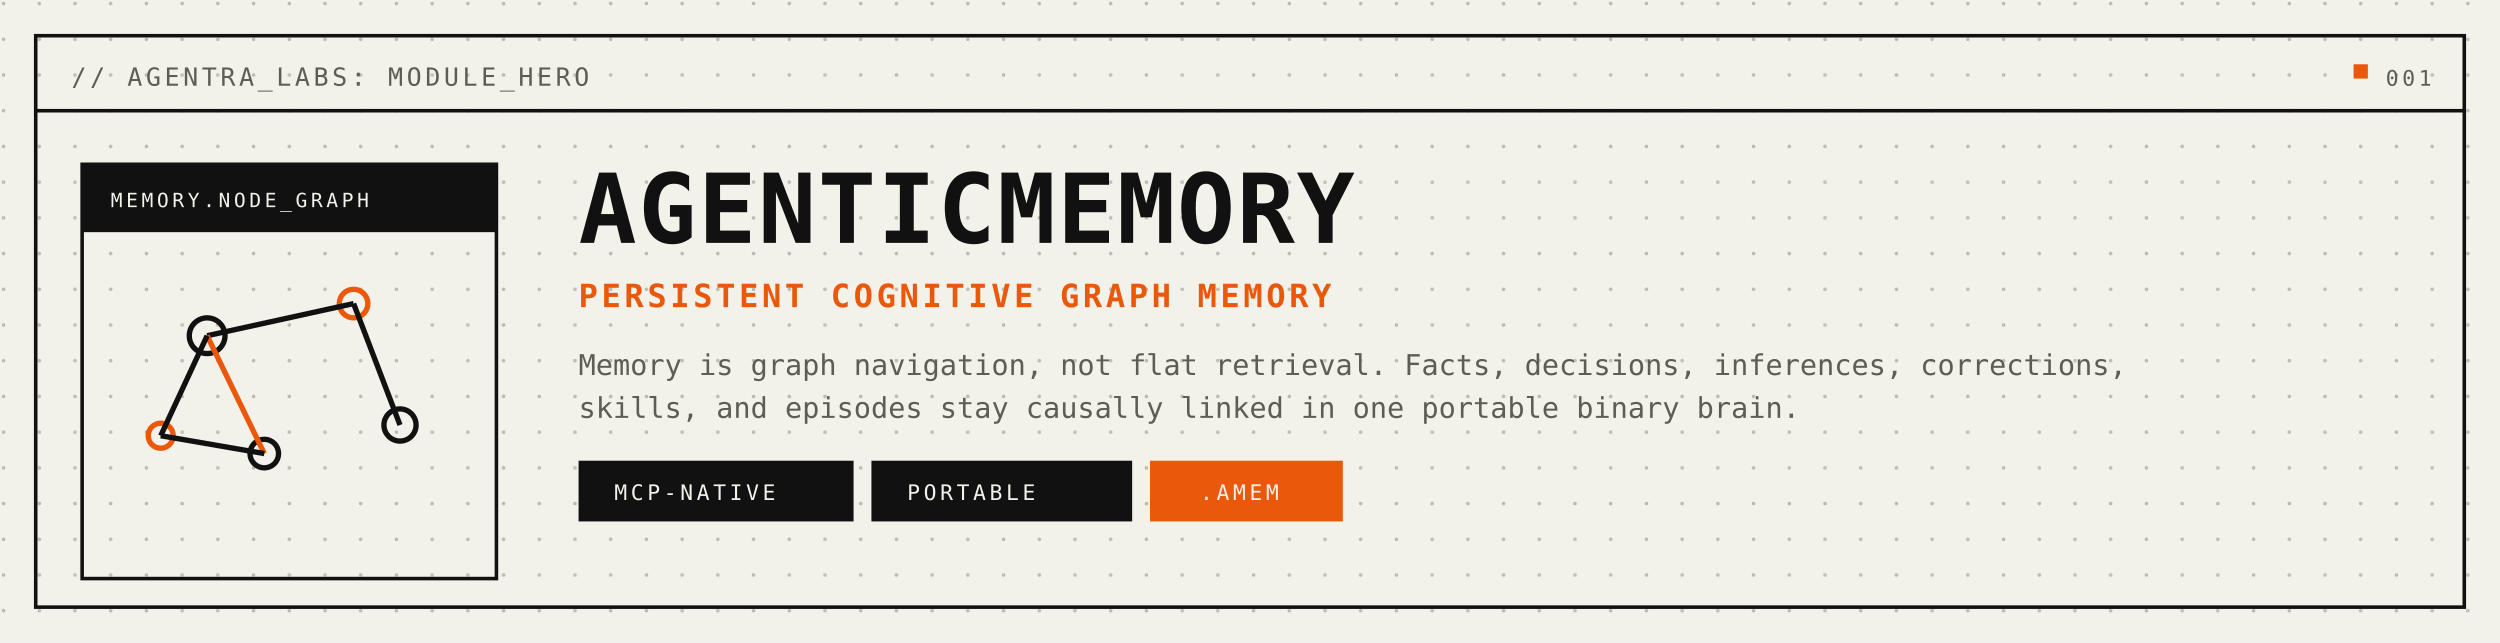
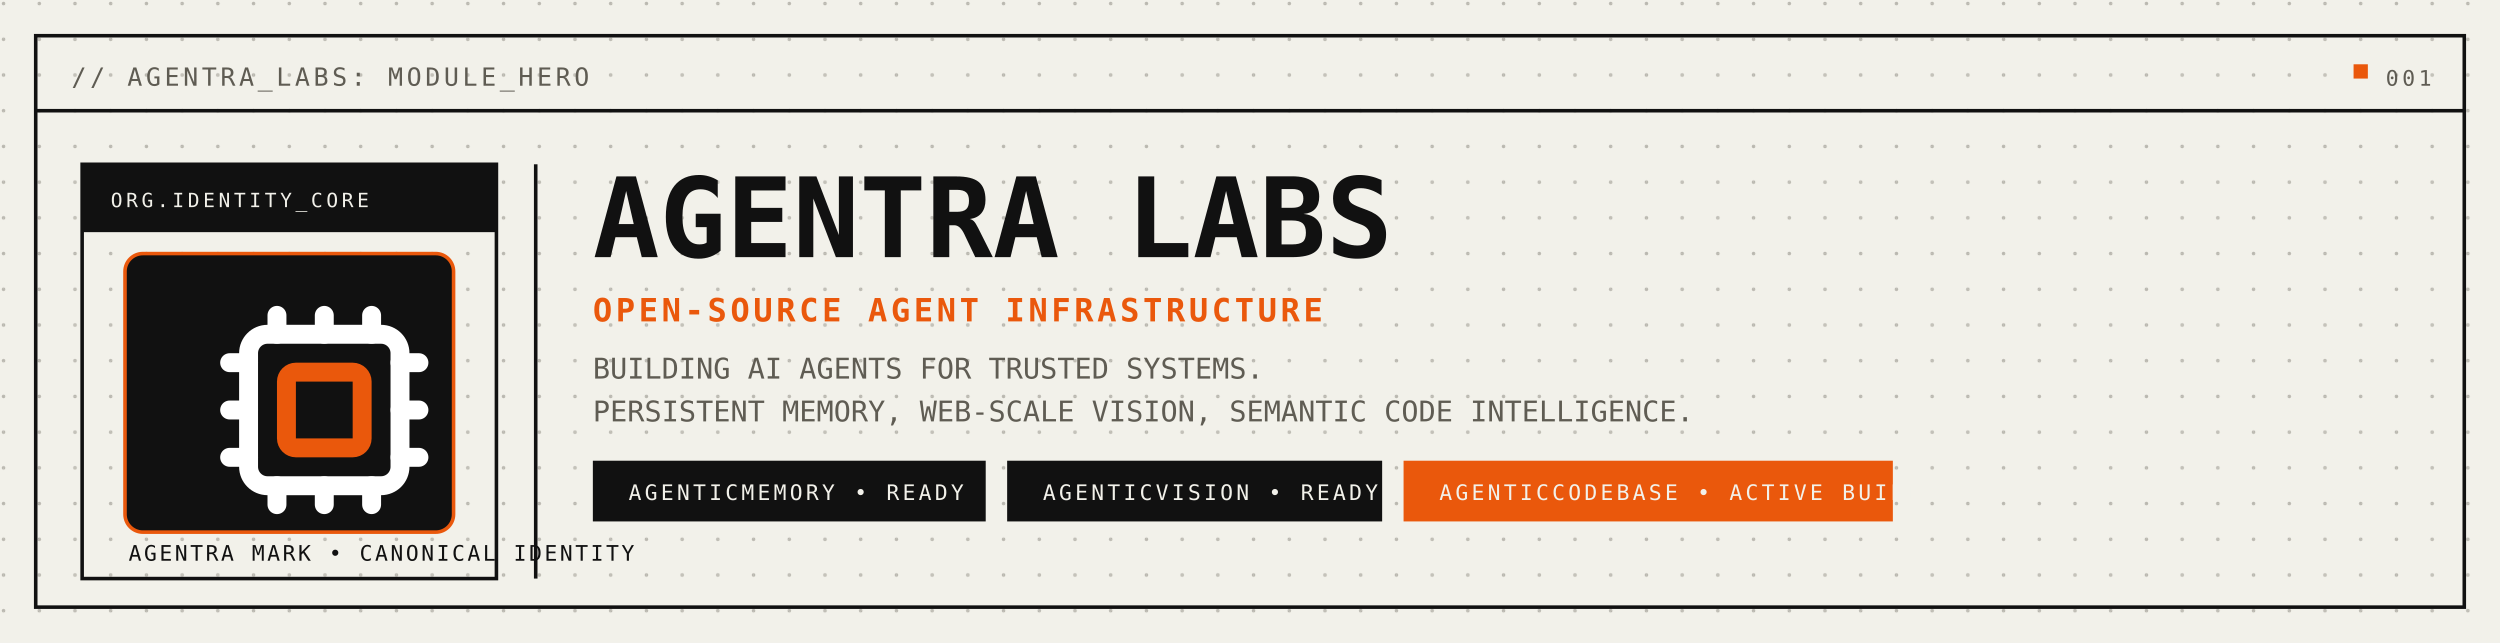
- <svg xmlns="http://www.w3.org/2000/svg" viewBox="0 0 1400 360" role="img" aria-label="AgenticMemory GitHub hero pane">
+ <svg xmlns="http://www.w3.org/2000/svg" viewBox="0 0 1400 360" role="img" aria-label="Agentra Labs GitHub hero pane">
  <defs>
-     <pattern id="grid" width="20" height="20" patternUnits="userSpaceOnUse">
+     <pattern id="orgGrid" width="20" height="20" patternUnits="userSpaceOnUse">
      <circle cx="2" cy="2" r="1" fill="#b8b6ae" />
    </pattern>
  </defs>
  <rect width="1400" height="360" fill="#f2f1ea" />
-   <rect width="1400" height="360" fill="url(#grid)" />
+   <rect width="1400" height="360" fill="url(#orgGrid)" />
  <rect x="20" y="20" width="1360" height="320" fill="none" stroke="#111111" stroke-width="2" />
  <line x1="20" y1="62" x2="1380" y2="62" stroke="#111111" stroke-width="2" />
  <text x="40" y="48" font-family="'JetBrains Mono', monospace" font-size="14" fill="#5f5c53" letter-spacing="2"> // AGENTRA_LABS: MODULE_HERO</text>
  <rect x="1318" y="36" width="8" height="8" fill="#ea580c" />
  <text x="1336" y="48" font-family="'JetBrains Mono', monospace" font-size="12" fill="#5f5c53" letter-spacing="2">001</text>
  <rect x="46" y="92" width="232" height="232" fill="none" stroke="#111111" stroke-width="2" />
  <rect x="46" y="92" width="232" height="38" fill="#111111" />
-   <text x="62" y="116" font-family="'JetBrains Mono', monospace" font-size="11" fill="#f2f1ea" letter-spacing="2">MEMORY.NODE_GRAPH</text>
-   <circle cx="116" cy="188" r="10" fill="none" stroke="#111111" stroke-width="3" />
-   <circle cx="198" cy="170" r="8" fill="none" stroke="#ea580c" stroke-width="3" />
-   <circle cx="224" cy="238" r="9" fill="none" stroke="#111111" stroke-width="3" />
-   <circle cx="148" cy="254" r="8" fill="none" stroke="#111111" stroke-width="3" />
-   <circle cx="90" cy="244" r="7" fill="none" stroke="#ea580c" stroke-width="3" />
-   <line x1="116" y1="188" x2="198" y2="170" stroke="#111111" stroke-width="3" />
-   <line x1="198" y1="170" x2="224" y2="238" stroke="#111111" stroke-width="3" />
-   <line x1="116" y1="188" x2="148" y2="254" stroke="#ea580c" stroke-width="3" />
-   <line x1="90" y1="244" x2="148" y2="254" stroke="#111111" stroke-width="3" />
-   <line x1="116" y1="188" x2="90" y2="244" stroke="#111111" stroke-width="3" />
-   <text x="324" y="136" font-family="'JetBrains Mono', monospace" font-size="54" fill="#111111" font-weight="700" letter-spacing="1">AGENTICMEMORY</text>
-   <text x="324" y="172" font-family="'JetBrains Mono', monospace" font-size="18" fill="#ea580c" font-weight="700" letter-spacing="2">PERSISTENT COGNITIVE GRAPH MEMORY</text>
-   <text x="324" y="210" font-family="'JetBrains Mono', monospace" font-size="16" fill="#5f5c53">
-     Memory is graph navigation, not flat retrieval. Facts, decisions, inferences, corrections,
-   </text>
-   <text x="324" y="234" font-family="'JetBrains Mono', monospace" font-size="16" fill="#5f5c53">
-     skills, and episodes stay causally linked in one portable binary brain.
-   </text>
-   <rect x="324" y="258" width="154" height="34" fill="#111111" />
-   <text x="344" y="280" font-family="'JetBrains Mono', monospace" font-size="12" fill="#f2f1ea" letter-spacing="2">MCP-NATIVE</text>
-   <rect x="488" y="258" width="146" height="34" fill="#111111" />
-   <text x="508" y="280" font-family="'JetBrains Mono', monospace" font-size="12" fill="#f2f1ea" letter-spacing="2">PORTABLE</text>
-   <rect x="644" y="258" width="108" height="34" fill="#ea580c" />
-   <text x="672" y="280" font-family="'JetBrains Mono', monospace" font-size="12" fill="#f2f1ea" letter-spacing="2">.AMEM</text>
+   <text x="62" y="116" font-family="'JetBrains Mono', monospace" font-size="11" fill="#f2f1ea" letter-spacing="2">ORG.IDENTITY_CORE</text>
+   <rect x="70" y="142" width="184" height="156" rx="10" fill="#111111" stroke="#ea580c" stroke-width="2" />
+   <g transform="translate(118 166) scale(5.3)" stroke-linecap="round" stroke-linejoin="round" fill="none">
+     <rect x="0" y="0" width="24" height="24" rx="4" fill="#111111" />
+     <path d="M12 20v2" stroke="#ffffff" stroke-width="2" />
+     <path d="M12 2v2" stroke="#ffffff" stroke-width="2" />
+     <path d="M17 20v2" stroke="#ffffff" stroke-width="2" />
+     <path d="M17 2v2" stroke="#ffffff" stroke-width="2" />
+     <path d="M2 12h2" stroke="#ffffff" stroke-width="2" />
+     <path d="M2 17h2" stroke="#ffffff" stroke-width="2" />
+     <path d="M2 7h2" stroke="#ffffff" stroke-width="2" />
+     <path d="M20 12h2" stroke="#ffffff" stroke-width="2" />
+     <path d="M20 17h2" stroke="#ffffff" stroke-width="2" />
+     <path d="M20 7h2" stroke="#ffffff" stroke-width="2" />
+     <path d="M7 20v2" stroke="#ffffff" stroke-width="2" />
+     <path d="M7 2v2" stroke="#ffffff" stroke-width="2" />
+     <rect x="4" y="4" width="16" height="16" rx="2" stroke="#ffffff" stroke-width="2" />
+     <rect x="8" y="8" width="8" height="8" rx="1" stroke="#ea580c" stroke-width="2" />
+   </g>
+   <text x="72" y="314" font-family="'JetBrains Mono', monospace" font-size="12" fill="#111111" letter-spacing="1.4">AGENTRA MARK • CANONICAL IDENTITY</text>
+   <line x1="300" y1="92" x2="300" y2="324" stroke="#111111" stroke-width="2" />
+   <text x="332" y="144" font-family="'JetBrains Mono', monospace" font-size="62" fill="#111111" font-weight="700">AGENTRA LABS</text>
+   <text x="332" y="180" font-family="'JetBrains Mono', monospace" font-size="18" fill="#ea580c" font-weight="700" letter-spacing="2">OPEN-SOURCE AGENT INFRASTRUCTURE</text>
+   <text x="332" y="212" font-family="'JetBrains Mono', monospace" font-size="16" fill="#5f5c53">BUILDING AI AGENTS FOR TRUSTED SYSTEMS.</text>
+   <text x="332" y="236" font-family="'JetBrains Mono', monospace" font-size="16" fill="#5f5c53">PERSISTENT MEMORY, WEB-SCALE VISION, SEMANTIC CODE INTELLIGENCE.</text>
+   <rect x="332" y="258" width="220" height="34" fill="#111111" />
+   <text x="352" y="280" font-family="'JetBrains Mono', monospace" font-size="12" fill="#f2f1ea" letter-spacing="1.8">AGENTICMEMORY • READY</text>
+   <rect x="564" y="258" width="210" height="34" fill="#111111" />
+   <text x="584" y="280" font-family="'JetBrains Mono', monospace" font-size="12" fill="#f2f1ea" letter-spacing="1.8">AGENTICVISION • READY</text>
+   <rect x="786" y="258" width="274" height="34" fill="#ea580c" />
+   <text x="806" y="280" font-family="'JetBrains Mono', monospace" font-size="12" fill="#f2f1ea" letter-spacing="1.8">AGENTICCODEBASE • ACTIVE BUILD</text>
</svg>
